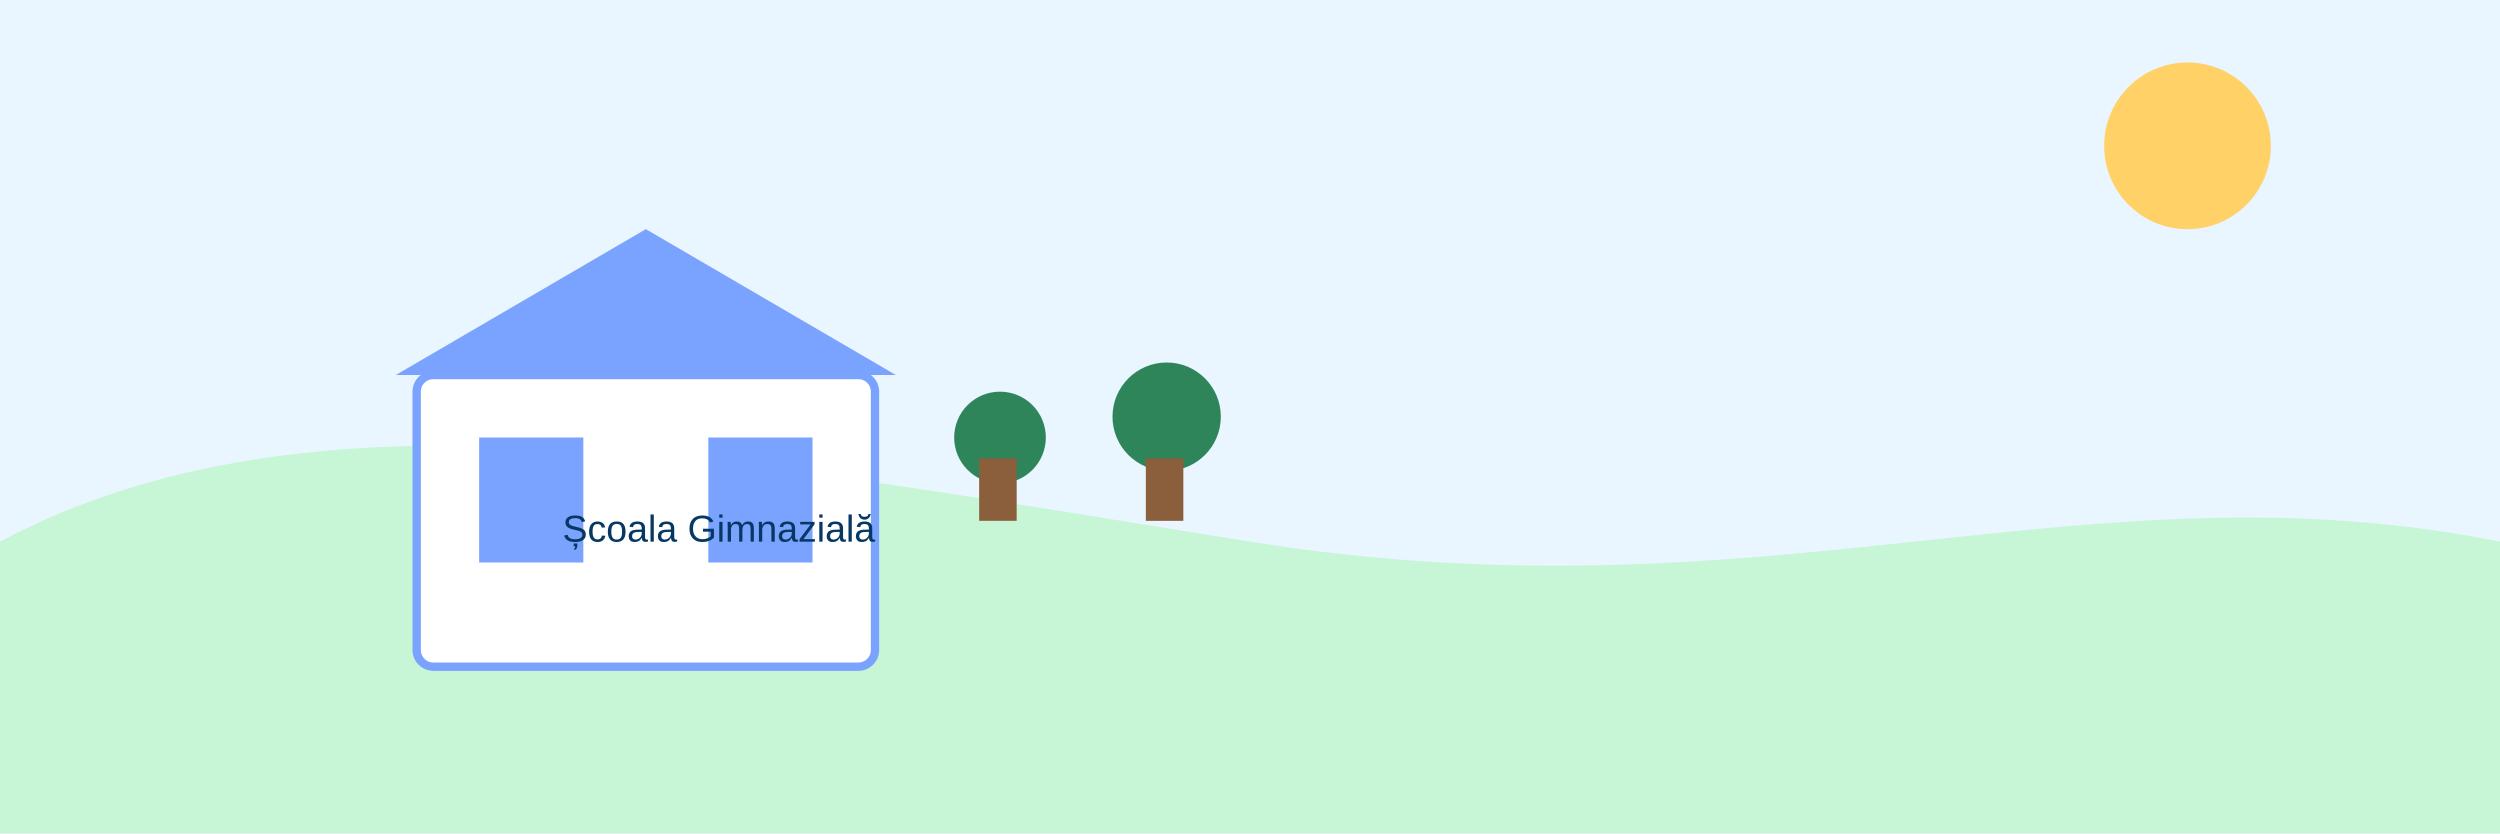
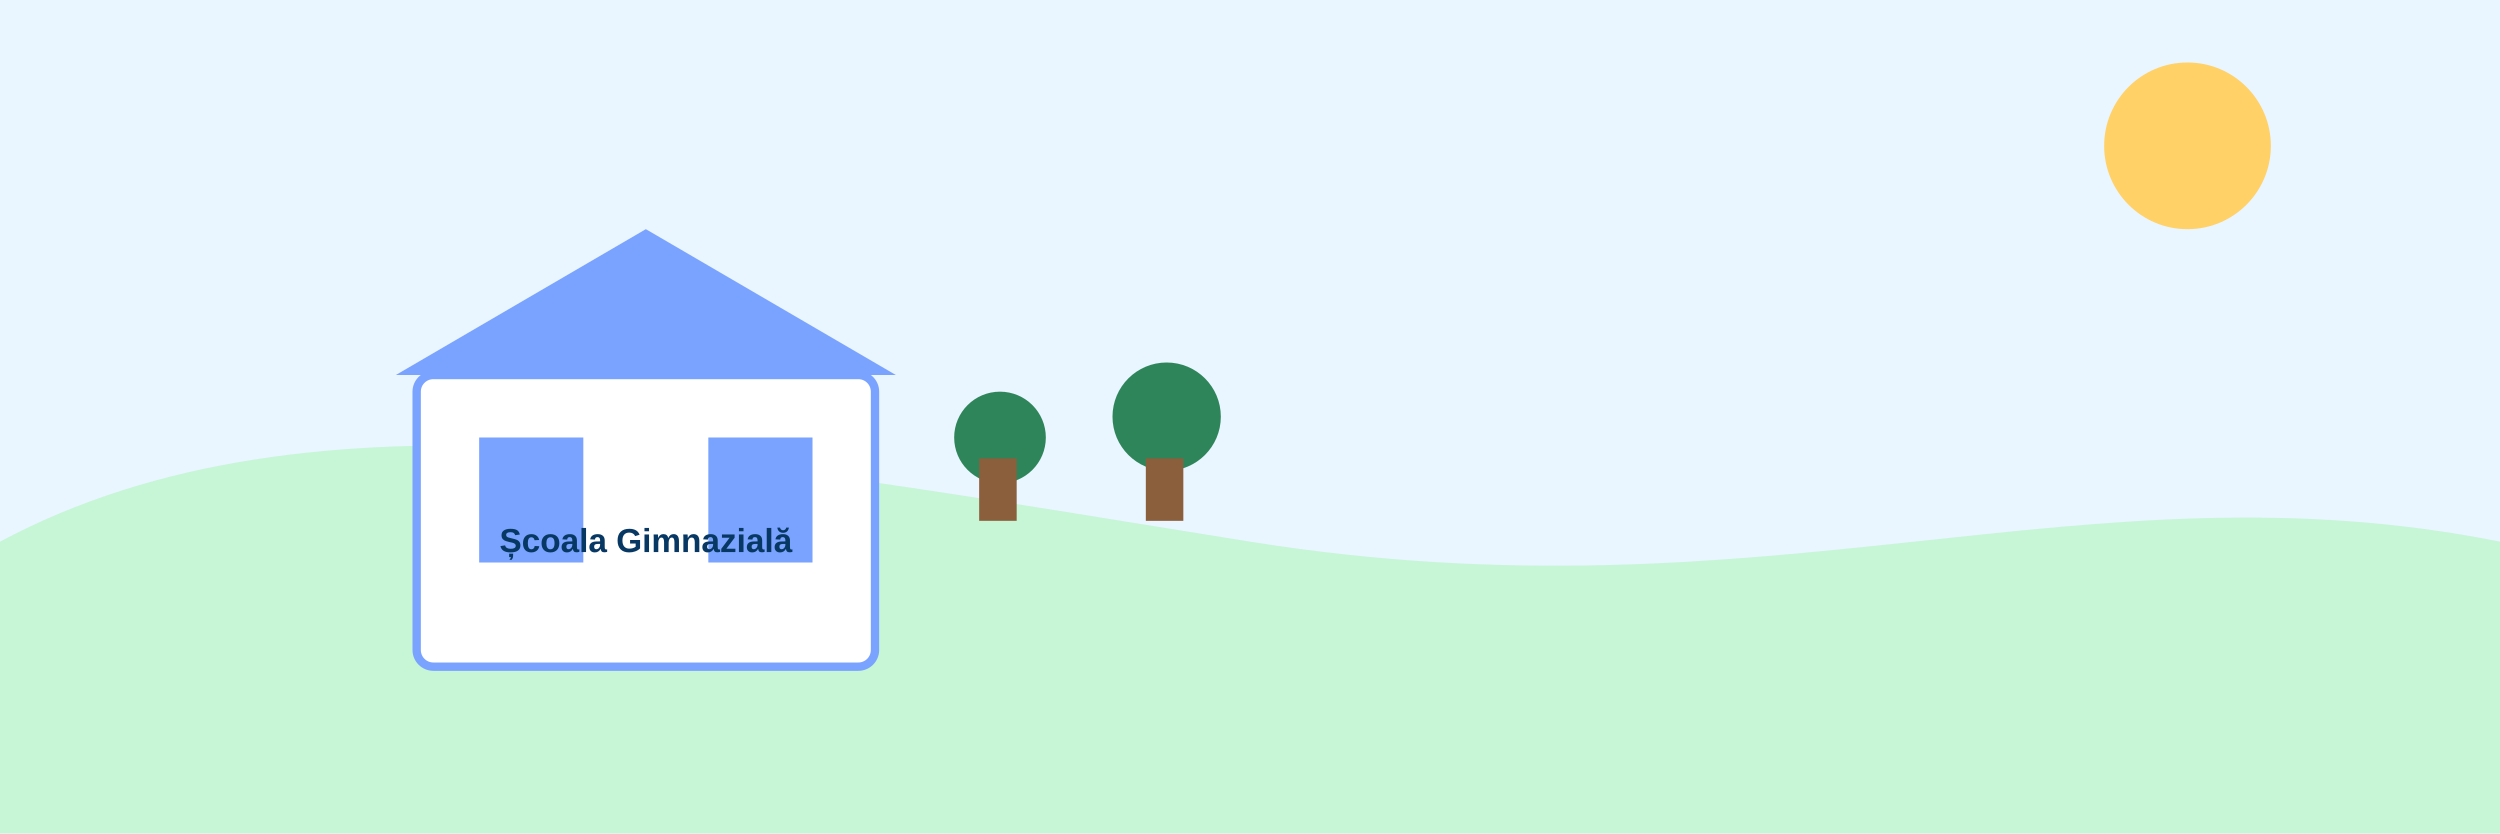
<svg xmlns="http://www.w3.org/2000/svg" viewBox="0 0 1200 400" width="1200" height="400">
  <rect width="100%" height="100%" fill="#e9f5ff" />
  <circle cx="1050" cy="70" r="40" fill="#FFD166" />
  <path d="M0 260 C150 180 350 220 600 260 C850 300 1000 220 1200 260 L1200 400 L0 400 Z" fill="#c6f6d5" />
  <g transform="translate(200,110)">
    <rect x="0" y="70" width="220" height="140" rx="8" fill="#ffffff" stroke="#7aa2ff" stroke-width="4" />
    <rect x="90" y="30" width="40" height="40" rx="6" fill="#7aa2ff" />
    <rect x="30" y="100" width="50" height="60" fill="#7aa2ff" />
    <rect x="140" y="100" width="50" height="60" fill="#7aa2ff" />
    <path d="M-10 70 L110 0 L230 70 Z" fill="#7aa2ff" />
-     <text x="70" y="150" font-family="Arial" font-size="18" fill="#073763">Școala Gimnazială</text>
+     <text x="110" y="155" font-family="Arial" font-size="16" fill="#073763" text-anchor="middle" font-weight="700">Școala Gimnazială</text>
  </g>
  <g fill="#2f855a">
    <circle cx="480" cy="210" r="22" />
    <rect x="470" y="220" width="18" height="30" fill="#8b5e3c" />
    <circle cx="560" cy="200" r="26" />
    <rect x="550" y="220" width="18" height="30" fill="#8b5e3c" />
  </g>
</svg>
